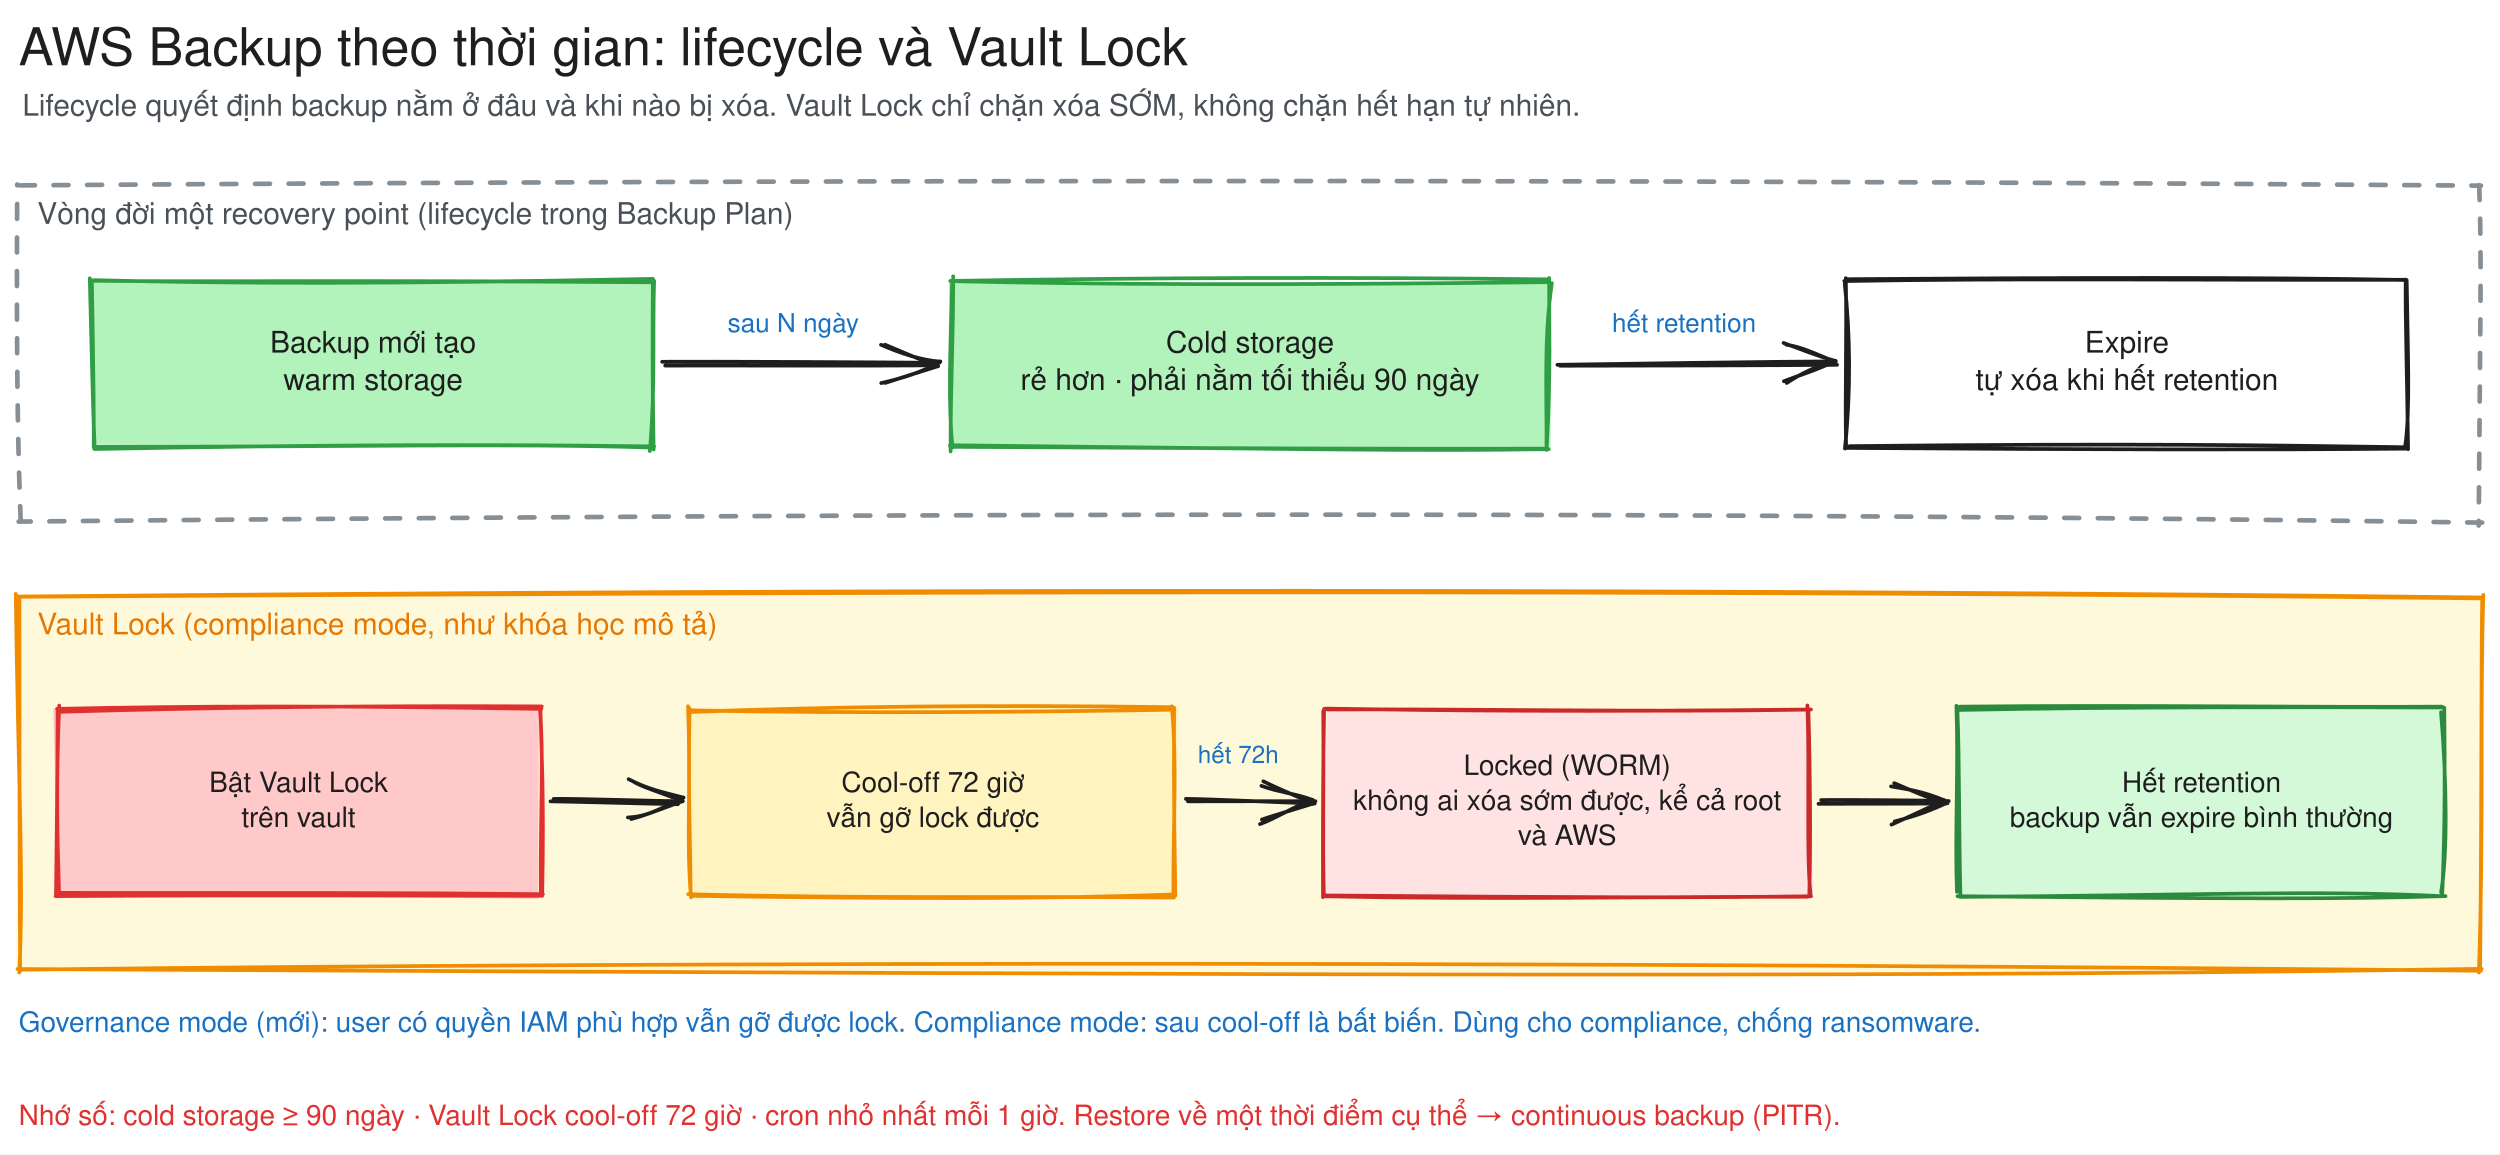
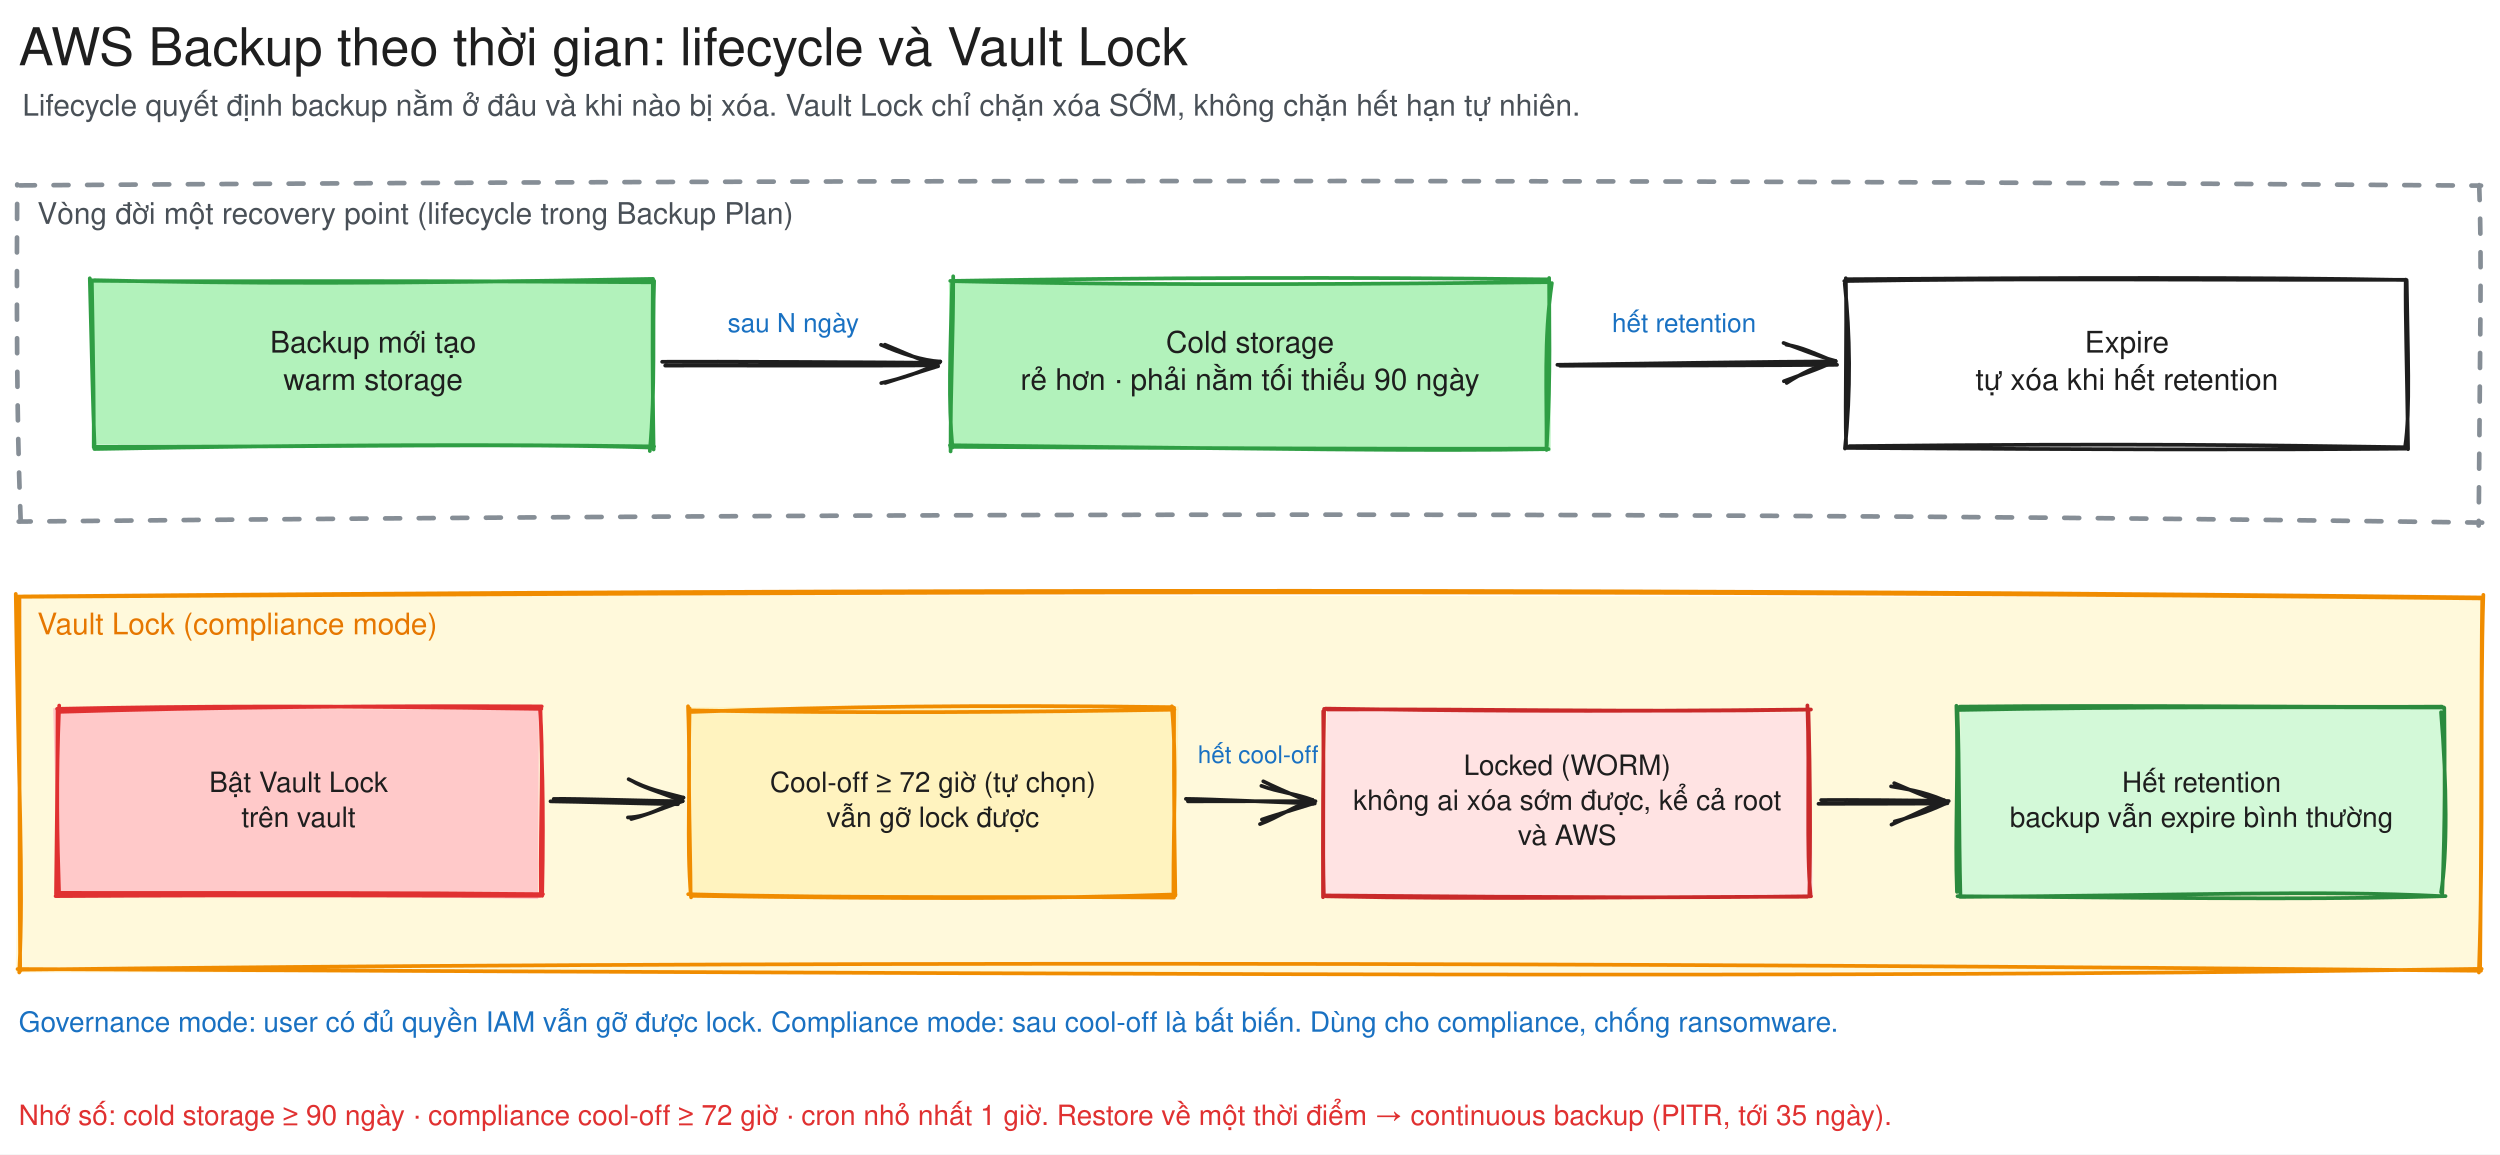
<svg xmlns="http://www.w3.org/2000/svg" version="1.1" viewBox="0 0 1340 618.75" width="1340" height="618.75">
  <defs>
    <style>
      @font-face {
        font-family: "Virgil";
        src: url("https://excalidraw.com/Virgil.woff2");
      }
      @font-face {
        font-family: "Cascadia";
        src: url("https://excalidraw.com/Cascadia.woff2");
      }
    </style>
  </defs>
  <rect x="0" y="0" width="1340" height="618.75" fill="#ffffff" />
  <g transform="translate(10 10) rotate(0 332.64 17.5)">
    <text x="0" y="25" font-family="Helvetica, Segoe UI Emoji" font-size="28px" fill="#1e1e1e" text-anchor="start" style="white-space: pre;" direction="ltr">AWS Backup theo thời gian: lifecycle và Vault Lock</text>
  </g>
  <g transform="translate(12 48) rotate(0 426.64 10)">
    <text x="0" y="14" font-family="Helvetica, Segoe UI Emoji" font-size="16px" fill="#495057" text-anchor="start" style="white-space: pre;" direction="ltr">Lifecycle quyết định backup nằm ở đâu và khi nào bị xóa. Vault Lock chỉ chặn xóa SỚM, không chặn hết hạn tự nhiên.</text>
  </g>
  <g stroke-linecap="round" transform="translate(10 100) rotate(0 660 90)">
    <path d="M0.71 -0.63 C486.13 -4.2, 972.04 -3.34, 1319.82 -0.49 M1318.85 -0.78 C1320.33 37.74, 1319.28 77.23, 1318.58 181.67 M1320.43 180.13 C915.56 174.41, 511.38 174.66, 0.03 179.57 M1.09 179.29 C-0.26 143.63, -1.35 103.39, -0.77 -1.11" stroke="#868e96" stroke-width="2.5" fill="none" stroke-dasharray="8 10" />
  </g>
  <g transform="translate(20 106) rotate(0 216.16 10)">
    <text x="0" y="14" font-family="Helvetica, Segoe UI Emoji" font-size="16px" fill="#495057" text-anchor="start" style="white-space: pre;" direction="ltr">Vòng đời một recovery point (lifecycle trong Backup Plan)</text>
  </g>
  <g stroke-linecap="round" transform="translate(10 320) rotate(0 660 100)">
    <path d="M1.95 -1.47 L1321.28 0.22 L1318.35 200.64 L-1.61 201.29" stroke="none" stroke-width="0" fill="#fff9db" />
    <path d="M-0.01 -0.13 C448.24 -2.8, 894.89 -4.02, 1319.86 0.74 M-0.29 -0.25 C466.63 -4.53, 933.36 -4.31, 1319.74 0.25 M1321.07 -1.16 C1319.16 60.86, 1321.36 123.87, 1318.68 201.25 M1320.48 0.41 C1319.78 45.28, 1320.36 90.71, 1319.34 200.03 M1320.17 199.3 C1037.81 203.65, 754.71 203.1, -0.59 199.41 M1319.82 200.33 C850.58 195.65, 380.96 195.28, 0.09 199.75 M0.31 201.24 C2.89 150.82, -0.25 100.1, -1.55 -1.67 M0.81 200.48 C0.38 141.78, 0.45 84.56, 0.45 0.19" stroke="#f08c00" stroke-width="2" fill="none" />
  </g>
  <g transform="translate(20 326) rotate(0 185.92 10)">
-     <text x="0" y="14" font-family="Helvetica, Segoe UI Emoji" font-size="16px" fill="#e67700" text-anchor="start" style="white-space: pre;" direction="ltr">Vault Lock (compliance mode, như khóa học mô tả)</text>
+     <text x="0" y="14" font-family="Helvetica, Segoe UI Emoji" font-size="16px" fill="#e67700" text-anchor="start" style="white-space: pre;" direction="ltr">Vault Lock (compliance mode)</text>
  </g>
  <g stroke-linecap="round" transform="translate(50 150) rotate(0 150 45)">
    <path d="M-0.03 0.23 L300.65 -0.53 L301.07 89.58 L0.51 88.26" stroke="none" stroke-width="0" fill="#b2f2bb" />
    <path d="M-1.04 0.48 C61.95 1.21, 123.65 0.05, 300.44 1.32 M0.46 0.18 C78.75 2.06, 155.76 2.29, 300.03 -0.52 M300.61 0.57 C299.64 27.02, 301.35 58.14, 298.3 91.76 M299.94 0.23 C299.8 24.77, 299.55 49.13, 300.34 90.92 M299.96 89.91 C221.74 87.46, 141.53 89.58, 0.98 89.48 M300.62 89.29 C212.97 88.11, 126.18 88.3, 0.58 90.66 M0.65 88.06 C-0.25 67.31, -0.71 43.97, -1.88 -0.84 M0.24 89.79 C0.34 71.69, 0.15 53.38, -0.77 0.2" stroke="#2f9e44" stroke-width="2" fill="none" />
  </g>
  <g transform="translate(143.04 175) rotate(0 56.96 20)">
    <text x="56.96" y="14" font-family="Helvetica, Segoe UI Emoji" font-size="16px" fill="#1e1e1e" text-anchor="middle" style="white-space: pre;" direction="ltr">Backup mới tạo</text>
    <text x="56.96" y="34" font-family="Helvetica, Segoe UI Emoji" font-size="16px" fill="#1e1e1e" text-anchor="middle" style="white-space: pre;" direction="ltr">warm storage</text>
  </g>
  <g stroke-linecap="round" transform="translate(510 150) rotate(0 160 45)">
    <path d="M-1.4 1.72 L321.42 1.7 L321.08 91.85 L-0.21 90.1" stroke="none" stroke-width="0" fill="#b2f2bb" />
    <path d="M0.76 0.72 C80.94 2.44, 160.54 3, 319.79 1.24 M-0.67 0.58 C105.1 -1.19, 211.51 -1.53, 319.76 -0.25 M321.8 1.74 C317.39 31.54, 319.14 60.47, 318.94 91.16 M320.33 -0.99 C320.22 23.22, 321.34 48.27, 319.08 89.07 M320.03 90.72 C251.5 91.92, 180.42 90.61, -0.85 88.65 M319.5 90.49 C236.76 90.68, 154.49 90.33, -0.65 89.5 M-0.48 91.96 C-0.57 58.12, 1.01 28.45, 0.92 -1.91 M0.51 89.9 C-1.8 65.42, -0.7 40.16, 0.38 0.64" stroke="#2f9e44" stroke-width="2" fill="none" />
  </g>
  <g transform="translate(538.8 175) rotate(0 131.2 20)">
    <text x="131.2" y="14" font-family="Helvetica, Segoe UI Emoji" font-size="16px" fill="#1e1e1e" text-anchor="middle" style="white-space: pre;" direction="ltr">Cold storage</text>
    <text x="131.2" y="34" font-family="Helvetica, Segoe UI Emoji" font-size="16px" fill="#1e1e1e" text-anchor="middle" style="white-space: pre;" direction="ltr">rẻ hơn · phải nằm tối thiểu 90 ngày</text>
  </g>
  <g stroke-linecap="round" transform="translate(990 150) rotate(0 150 45)">
    <path d="M0.44 -0.93 L298.94 1.51 L299.48 91.15 L1.62 91.52" stroke="none" stroke-width="0" fill="#ffffff" />
    <path d="M-1.46 0.64 C86.72 -0.94, 176.5 0.14, 298.91 -0.02 M0.26 -0.35 C111.41 -1.13, 222.29 -1.49, 299.93 0.08 M299.99 0.64 C300.46 35.82, 302.02 71.1, 299.13 89.41 M299.45 -0.13 C299.26 21.29, 300.08 44.3, 300.72 90.76 M299.38 89.72 C225.74 88.66, 154.65 87.52, 1.32 89.14 M299.78 90.47 C221.4 91.15, 141.23 91.04, -0.44 90.08 M-1.11 90.41 C2.13 59.28, 1.65 29.19, -1.22 1.99 M-0.49 90.04 C-1.15 60.66, -0.01 29.85, -0.65 -0.87" stroke="#1e1e1e" stroke-width="2" fill="none" />
  </g>
  <g transform="translate(1049.92 175) rotate(0 90.08 20)">
    <text x="90.08" y="14" font-family="Helvetica, Segoe UI Emoji" font-size="16px" fill="#1e1e1e" text-anchor="middle" style="white-space: pre;" direction="ltr">Expire</text>
    <text x="90.08" y="34" font-family="Helvetica, Segoe UI Emoji" font-size="16px" fill="#1e1e1e" text-anchor="middle" style="white-space: pre;" direction="ltr">tự xóa khi hết retention</text>
  </g>
  <g stroke-linecap="round" transform="translate(30 380) rotate(0 130 50)">
    <path d="M-1.52 -0.38 L258.86 0.41 L258.48 101.85 L1.04 98.4" stroke="none" stroke-width="0" fill="#ffc9c9" />
    <path d="M1.21 1.56 C85.8 -0.98, 170.82 -1.8, 260.38 -1.37 M0.59 -0.05 C73.42 -1.62, 145.7 -1.84, 260.15 -0.04 M259.36 -0.87 C261.58 25.73, 259.54 53.18, 259.89 99.43 M259.66 -0.57 C260.2 23.44, 261.69 45.47, 260.6 100.17 M261.01 99.28 C188.2 98.5, 117.04 98.62, 1.39 98.59 M259.57 100.16 C188.06 100.15, 115.4 99.6, -0.2 100.32 M1.67 99.19 C0.69 69.38, -0.01 39.21, 1.73 -1.82 M0.02 99.28 C0.28 70.88, 0.85 41.8, 0.87 0.38" stroke="#e03131" stroke-width="2" fill="none" />
  </g>
  <g transform="translate(107.35 411.25) rotate(0 52.65 18.75)">
    <text x="52.65" y="13.25" font-family="Helvetica, Segoe UI Emoji" font-size="15px" fill="#1e1e1e" text-anchor="middle" style="white-space: pre;" direction="ltr">Bật Vault Lock</text>
    <text x="52.65" y="32" font-family="Helvetica, Segoe UI Emoji" font-size="15px" fill="#1e1e1e" text-anchor="middle" style="white-space: pre;" direction="ltr">trên vault</text>
  </g>
  <g stroke-linecap="round" transform="translate(370 380) rotate(0 130 50)">
    <path d="M-0.84 -0.89 L261.79 -1.41 L259.71 100.32 L-1.25 99.97" stroke="none" stroke-width="0" fill="#fff3bf" />
    <path d="M0.88 1.59 C78.34 -1.29, 155.56 -2.33, 258.67 -0.95 M-0.27 0.78 C93.33 2.53, 186.33 1.58, 259.46 0.38 M258.09 -1.43 C260.97 30.46, 258.83 59.01, 258.96 98.09 M259.3 -0.65 C259.3 20.83, 258.94 41.86, 259.98 100.04 M259.24 101.11 C175.32 100.3, 90.68 101.74, -1.14 99.3 M260.07 99.42 C189.24 101.91, 119.36 101.86, 0.43 100.16 M0.42 100.98 C-2.29 70.79, 0.48 42.12, -1.22 -1.45 M0.16 99.04 C0.07 73.02, -1.3 46.06, -0.39 -0.35" stroke="#f08c00" stroke-width="2" fill="none" />
  </g>
  <g transform="translate(443.75 411.25) rotate(0 56.25 18.75)">
-     <text x="56.25" y="13.25" font-family="Helvetica, Segoe UI Emoji" font-size="15px" fill="#1e1e1e" text-anchor="middle" style="white-space: pre;" direction="ltr">Cool-off 72 giờ</text>
+     <text x="56.25" y="13.25" font-family="Helvetica, Segoe UI Emoji" font-size="15px" fill="#1e1e1e" text-anchor="middle" style="white-space: pre;" direction="ltr">Cool-off ≥ 72 giờ (tự chọn)</text>
    <text x="56.25" y="32" font-family="Helvetica, Segoe UI Emoji" font-size="15px" fill="#1e1e1e" text-anchor="middle" style="white-space: pre;" direction="ltr">vẫn gỡ lock được</text>
  </g>
  <g stroke-linecap="round" transform="translate(710 380) rotate(0 130 50)">
    <path d="M1.29 1.03 L260.25 1.79 L261.82 100.1 L-1.82 99.66" stroke="none" stroke-width="0" fill="#ffe3e3" />
    <path d="M1.48 0.28 C84.91 -0.09, 169.38 1.83, 259.1 0.37 M0.54 -0.18 C68.3 0.92, 136.64 1.61, 260.66 0.3 M258.77 -1.89 C260.11 35.84, 258.05 75.69, 260.44 99.43 M259.28 -0.04 C260.31 35.95, 260.48 72.04, 259.78 100.47 M258.74 100.66 C172.17 100.61, 86.27 102.29, 0.67 100.41 M260.72 100.4 C200.26 101.22, 139.79 101.12, -0.21 99.96 M-0.43 99.54 C-1.17 71.54, -0.36 43.2, -0.75 1.2 M-0.86 100.9 C-1 65.52, -0.87 29.91, -0.27 -0.05" stroke="#c92a2a" stroke-width="2" fill="none" />
  </g>
  <g transform="translate(723 401.875) rotate(0 117 28.125)">
    <text x="117" y="13.5" font-family="Helvetica, Segoe UI Emoji" font-size="15px" fill="#1e1e1e" text-anchor="middle" style="white-space: pre;" direction="ltr">Locked (WORM)</text>
    <text x="117" y="32.25" font-family="Helvetica, Segoe UI Emoji" font-size="15px" fill="#1e1e1e" text-anchor="middle" style="white-space: pre;" direction="ltr">không ai xóa sớm được, kể cả root</text>
    <text x="117" y="51" font-family="Helvetica, Segoe UI Emoji" font-size="15px" fill="#1e1e1e" text-anchor="middle" style="white-space: pre;" direction="ltr">và AWS</text>
  </g>
  <g stroke-linecap="round" transform="translate(1050 380) rotate(0 130 50)">
    <path d="M0.92 -1.95 L259.22 -0.27 L259.42 99.1 L-0.68 100.49" stroke="none" stroke-width="0" fill="#d3f9d8" />
    <path d="M0.4 -1.24 C95.71 -2.25, 192.61 -0.71, 258.9 -1.25 M-0.52 0.54 C94.58 -1.36, 188.87 -0.9, 259.99 -0.78 M258.4 1.75 C261.54 39.2, 261.86 78.46, 258.43 98.27 M260.13 -0.56 C260.37 30.06, 260.74 58.68, 259.03 99.45 M259.61 100.38 C190.94 96.96, 124.52 99.98, 0.57 100.73 M260.8 100.32 C206.17 101.96, 153.04 101.83, -0.78 100.38 M-1.08 98.04 C-2.24 67.47, -0.16 31.31, -1.37 -1.71 M0.79 100.33 C-0.11 64.64, 0.28 30.66, -0.81 0.18" stroke="#2b8a3e" stroke-width="2" fill="none" />
  </g>
  <g transform="translate(1075.675 411.25) rotate(0 104.325 18.75)">
    <text x="104.325" y="13.25" font-family="Helvetica, Segoe UI Emoji" font-size="15px" fill="#1e1e1e" text-anchor="middle" style="white-space: pre;" direction="ltr">Hết retention</text>
    <text x="104.325" y="32" font-family="Helvetica, Segoe UI Emoji" font-size="15px" fill="#1e1e1e" text-anchor="middle" style="white-space: pre;" direction="ltr">backup vẫn expire bình thường</text>
  </g>
  <g stroke-linecap="round">
    <g transform="translate(356 195) rotate(0 74 0)">
      <path d="M-1.09 -1.09 C23.4 -1.3, 122.64 -0.78, 147.5 -0.52 M0.53 0.95 C24.77 0.84, 121.83 1.18, 146.29 0.75" stroke="#1e1e1e" stroke-width="2" fill="none" />
    </g>
    <g transform="translate(356 195) rotate(0 74 0)">
      <path d="M116.34 10.33 C126.99 7.89, 138.41 4.56, 147.99 -1.19 M118.45 10.26 C126.62 7.55, 134.55 5.13, 146.74 1.29" stroke="#1e1e1e" stroke-width="2" fill="none" />
    </g>
    <g transform="translate(356 195) rotate(0 74 0)">
      <path d="M116.22 -10.19 C127.04 -5.51, 138.5 -1.72, 147.99 -1.19 M118.33 -10.26 C126.44 -6.91, 134.41 -3.26, 146.74 1.29" stroke="#1e1e1e" stroke-width="2" fill="none" />
    </g>
  </g>
  <g stroke-linecap="round">
    <g transform="translate(836 195) rotate(0 74 0)">
      <path d="M0.14 1.03 C24.88 1.04, 124.09 0.82, 148.65 0.54 M-1.24 0.53 C23.38 0.13, 123.42 -1.27, 148.04 -1.3" stroke="#1e1e1e" stroke-width="2" fill="none" />
    </g>
    <g transform="translate(836 195) rotate(0 74 0)">
      <path d="M121.66 10.28 C129.66 5.02, 136.58 1.97, 146.43 -1.57 M120.15 9.34 C128.85 5.93, 138.12 3.3, 147.73 -1.57" stroke="#1e1e1e" stroke-width="2" fill="none" />
    </g>
    <g transform="translate(836 195) rotate(0 74 0)">
      <path d="M121.48 -10.24 C129.63 -9.02, 136.61 -5.6, 146.43 -1.57 M119.97 -11.18 C128.85 -8.03, 138.18 -4.1, 147.73 -1.57" stroke="#1e1e1e" stroke-width="2" fill="none" />
    </g>
  </g>
  <g stroke-linecap="round">
    <g transform="translate(296 430) rotate(0 34 0)">
      <path d="M-0.93 -0.48 C10.32 -0.37, 55.75 0.9, 67.36 1.06 M0.79 -1.78 C12.44 -2.02, 58.48 -0.53, 69.74 -0.51" stroke="#1e1e1e" stroke-width="2" fill="none" />
    </g>
    <g transform="translate(296 430) rotate(0 34 0)">
      <path d="M40.56 8.16 C51.39 7.78, 58.69 2.98, 70.31 -2.47 M42.36 9.01 C47.95 7.62, 55.42 4.77, 69.88 -0.6" stroke="#1e1e1e" stroke-width="2" fill="none" />
    </g>
    <g transform="translate(296 430) rotate(0 34 0)">
      <path d="M40.94 -12.36 C51.73 -6.74, 58.92 -5.54, 70.31 -2.47 M42.74 -11.51 C48.08 -8.14, 55.47 -6.23, 69.88 -0.6" stroke="#1e1e1e" stroke-width="2" fill="none" />
    </g>
  </g>
  <g stroke-linecap="round">
    <g transform="translate(636 430) rotate(0 34 0)">
      <path d="M0.72 -0.49 C12.15 -0.61, 57.72 -0.49, 69.09 -0.56 M-0.36 -1.8 C10.97 -1.77, 57.21 0.39, 68.72 0.68" stroke="#1e1e1e" stroke-width="2" fill="none" />
    </g>
    <g transform="translate(636 430) rotate(0 34 0)">
      <path d="M39.35 11.72 C48.92 8.19, 58.05 1.88, 67.54 -1.23 M40.37 9.28 C45.63 7.41, 51.91 5.69, 67.81 0.7" stroke="#1e1e1e" stroke-width="2" fill="none" />
    </g>
    <g transform="translate(636 430) rotate(0 34 0)">
      <path d="M40.1 -8.79 C49.45 -5.35, 58.31 -4.69, 67.54 -1.23 M41.12 -11.22 C46.35 -8.63, 52.47 -5.89, 67.81 0.7" stroke="#1e1e1e" stroke-width="2" fill="none" />
    </g>
  </g>
  <g stroke-linecap="round">
    <g transform="translate(976 430) rotate(0 34 0)">
      <path d="M0.12 -1.17 C11.68 -1.37, 57.21 -0.95, 68.52 -0.64 M-1.28 0.84 C10.24 0.72, 56.43 0.92, 67.85 0.56" stroke="#1e1e1e" stroke-width="2" fill="none" />
    </g>
    <g transform="translate(976 430) rotate(0 34 0)">
      <path d="M37.83 12.01 C45.15 8.67, 53.8 4.81, 66.14 -1.02 M39.53 10.3 C47.53 8.1, 54.89 6.19, 67.03 0.55" stroke="#1e1e1e" stroke-width="2" fill="none" />
    </g>
    <g transform="translate(976 430) rotate(0 34 0)">
      <path d="M37.6 -8.51 C45.07 -7.11, 53.78 -6.22, 66.14 -1.02 M39.3 -10.22 C47.48 -6.83, 54.91 -3.15, 67.03 0.55" stroke="#1e1e1e" stroke-width="2" fill="none" />
    </g>
  </g>
  <g transform="translate(390 166) rotate(0 34.37 8.75)">
    <text x="0" y="12" font-family="Helvetica, Segoe UI Emoji" font-size="14px" fill="#1971c2" text-anchor="start" style="white-space: pre;" direction="ltr">sau N ngày</text>
  </g>
  <g transform="translate(864 166) rotate(0 44.87 8.75)">
    <text x="0" y="12" font-family="Helvetica, Segoe UI Emoji" font-size="14px" fill="#1971c2" text-anchor="start" style="white-space: pre;" direction="ltr">hết retention</text>
  </g>
  <g transform="translate(642 398) rotate(0 23.92 8.125)">
-     <text x="0" y="11" font-family="Helvetica, Segoe UI Emoji" font-size="13px" fill="#1971c2" text-anchor="start" style="white-space: pre;" direction="ltr">hết 72h</text>
+     <text x="0" y="11" font-family="Helvetica, Segoe UI Emoji" font-size="13px" fill="#1971c2" text-anchor="start" style="white-space: pre;" direction="ltr">hết cool-off</text>
  </g>
  <g transform="translate(10 540) rotate(0 534.75 9.375)">
-     <text x="0" y="13" font-family="Helvetica, Segoe UI Emoji" font-size="15px" fill="#1971c2" text-anchor="start" style="white-space: pre;" direction="ltr">Governance mode (mới): user có quyền IAM phù hợp vẫn gỡ được lock. Compliance mode: sau cool-off là bất biến. Dùng cho compliance, chống ransomware.</text>
+     <text x="0" y="13" font-family="Helvetica, Segoe UI Emoji" font-size="15px" fill="#1971c2" text-anchor="start" style="white-space: pre;" direction="ltr">Governance mode: user có đủ quyền IAM vẫn gỡ được lock. Compliance mode: sau cool-off là bất biến. Dùng cho compliance, chống ransomware.</text>
  </g>
  <g transform="translate(10 590) rotate(0 515.325 9.375)">
-     <text x="0" y="13" font-family="Helvetica, Segoe UI Emoji" font-size="15px" fill="#e03131" text-anchor="start" style="white-space: pre;" direction="ltr">Nhớ số: cold storage ≥ 90 ngày · Vault Lock cool-off 72 giờ · cron nhỏ nhất mỗi 1 giờ. Restore về một thời điểm cụ thể → continuous backup (PITR).</text>
+     <text x="0" y="13" font-family="Helvetica, Segoe UI Emoji" font-size="15px" fill="#e03131" text-anchor="start" style="white-space: pre;" direction="ltr">Nhớ số: cold storage ≥ 90 ngày · compliance cool-off ≥ 72 giờ · cron nhỏ nhất 1 giờ. Restore về một thời điểm → continuous backup (PITR, tới 35 ngày).</text>
  </g>
</svg>
